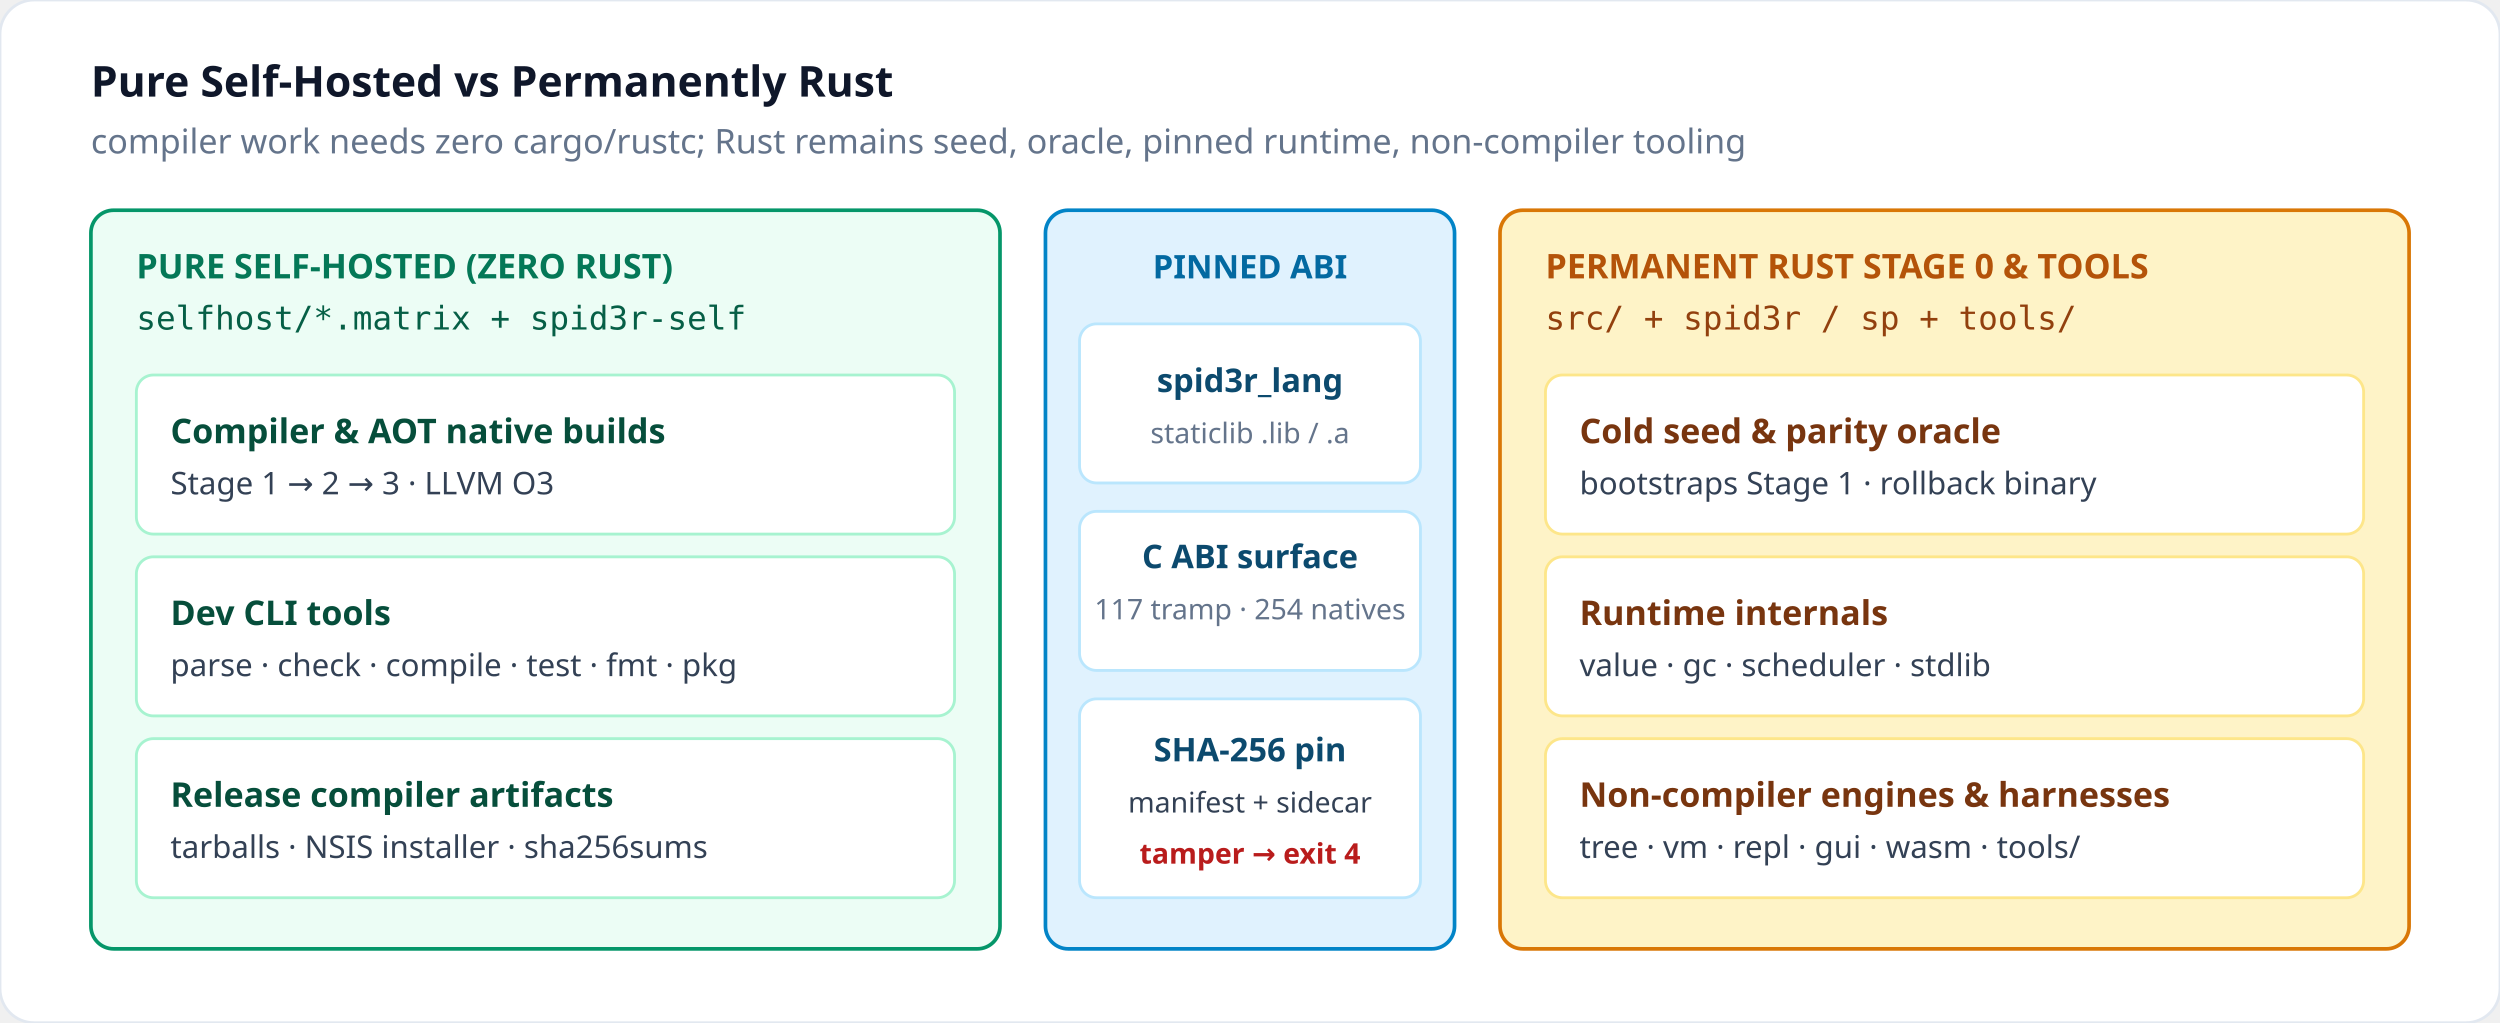
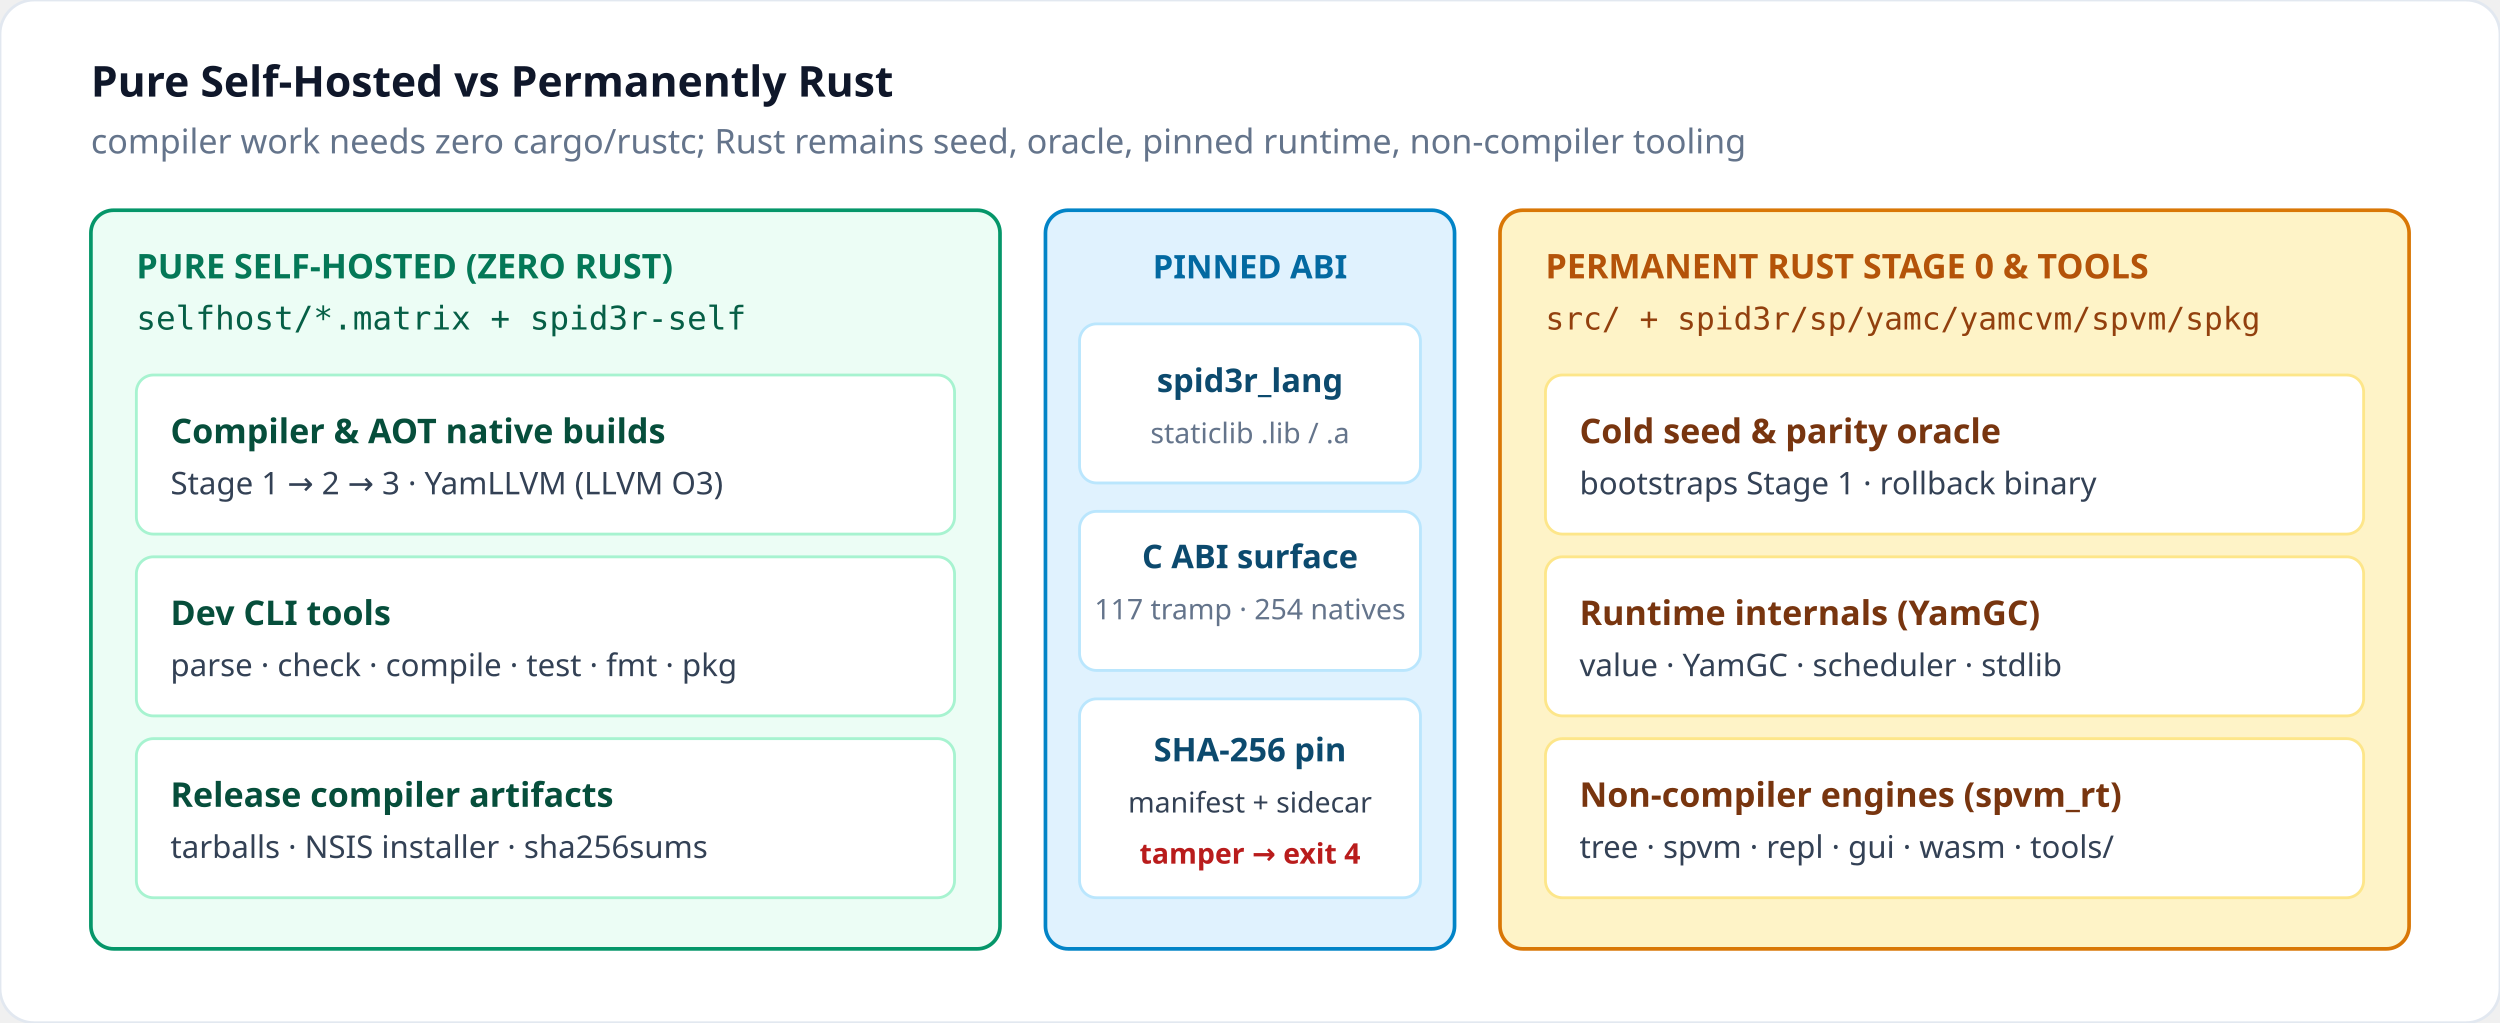
<svg xmlns="http://www.w3.org/2000/svg" viewBox="0 0 880 360" width="880" height="360" role="img">
  <rect x="0" y="0" width="880" height="360" rx="12" fill="#FFFFFF" stroke="#E2E8F0" stroke-width="1" />
  <text x="32" y="34" font-family="ui-sans-serif, system-ui, sans-serif" font-size="15" font-weight="700" fill="#0F172A">Pure Self-Hosted vs Permanently Rust</text>
  <text x="32" y="54" font-family="ui-sans-serif, system-ui, sans-serif" font-size="12" fill="#64748B">compiler work needs zero cargo/rustc; Rust remains seed, oracle, pinned runtime, non-compiler tooling</text>
  <rect x="32" y="74" width="320" height="260" rx="8" fill="#ECFDF5" stroke="#059669" stroke-width="1.3" />
  <text x="48" y="98" font-family="ui-sans-serif, system-ui, sans-serif" font-size="12" font-weight="700" fill="#047857">PURE SELF-HOSTED (ZERO RUST)</text>
  <text x="48" y="116" font-family="ui-monospace, SFMono-Regular, Menlo, Consolas, monospace" font-size="11.5" fill="#065F46">selfhost/*.matrix + spid3r-self</text>
  <rect x="48" y="132" width="288" height="56" rx="6" fill="#FFFFFF" stroke="#A7F3D0" stroke-width="1" />
  <text x="60" y="156" font-family="ui-sans-serif, system-ui, sans-serif" font-size="12" font-weight="600" fill="#064E3B">Compiler &amp; AOT native builds</text>
-   <text x="60" y="174" font-family="ui-sans-serif, system-ui, sans-serif" font-size="11" fill="#334155">Stage 1 → 2 → 3 · LLVM O3</text>
+   <text x="60" y="174" font-family="ui-sans-serif, system-ui, sans-serif" font-size="11" fill="#334155">Stage 1 → 2 → 3 · YamLLVM (LLVM O3)</text>
  <rect x="48" y="196" width="288" height="56" rx="6" fill="#FFFFFF" stroke="#A7F3D0" stroke-width="1" />
  <text x="60" y="220" font-family="ui-sans-serif, system-ui, sans-serif" font-size="12" font-weight="600" fill="#064E3B">Dev CLI tools</text>
  <text x="60" y="238" font-family="ui-sans-serif, system-ui, sans-serif" font-size="11" fill="#334155">parse · check · compile · test · fmt · pkg</text>
  <rect x="48" y="260" width="288" height="56" rx="6" fill="#FFFFFF" stroke="#A7F3D0" stroke-width="1" />
  <text x="60" y="284" font-family="ui-sans-serif, system-ui, sans-serif" font-size="12" font-weight="600" fill="#064E3B">Release compiler artifacts</text>
  <text x="60" y="302" font-family="ui-sans-serif, system-ui, sans-serif" font-size="11" fill="#334155">tarballs · NSIS installer · sha256sums</text>
  <rect x="368" y="74" width="144" height="260" rx="8" fill="#E0F2FE" stroke="#0284C7" stroke-width="1.3" />
  <text x="440" y="98" text-anchor="middle" font-family="ui-sans-serif, system-ui, sans-serif" font-size="11.5" font-weight="700" fill="#0369A1">PINNED ABI</text>
  <rect x="380" y="114" width="120" height="56" rx="6" fill="#FFFFFF" stroke="#BAE6FD" stroke-width="1" />
  <text x="440" y="138" text-anchor="middle" font-family="ui-sans-serif, system-ui, sans-serif" font-size="11.5" font-weight="600" fill="#0C4A6E">spid3r_lang</text>
  <text x="440" y="156" text-anchor="middle" font-family="ui-sans-serif, system-ui, sans-serif" font-size="10" fill="#64748B">staticlib .lib / .a</text>
  <rect x="380" y="180" width="120" height="56" rx="6" fill="#FFFFFF" stroke="#BAE6FD" stroke-width="1" />
  <text x="440" y="200" text-anchor="middle" font-family="ui-sans-serif, system-ui, sans-serif" font-size="11.5" font-weight="600" fill="#0C4A6E">C ABI surface</text>
  <text x="440" y="218" text-anchor="middle" font-family="ui-sans-serif, system-ui, sans-serif" font-size="10" fill="#64748B">117 tramp · 254 natives</text>
  <rect x="380" y="246" width="120" height="70" rx="6" fill="#FFFFFF" stroke="#BAE6FD" stroke-width="1" />
  <text x="440" y="268" text-anchor="middle" font-family="ui-sans-serif, system-ui, sans-serif" font-size="11.5" font-weight="600" fill="#0C4A6E">SHA-256 pin</text>
  <text x="440" y="286" text-anchor="middle" font-family="ui-sans-serif, system-ui, sans-serif" font-size="10" fill="#334155">manifest + sidecar</text>
  <text x="440" y="304" text-anchor="middle" font-family="ui-sans-serif, system-ui, sans-serif" font-size="10" font-weight="600" fill="#B91C1C">tamper → exit 4</text>
  <rect x="528" y="74" width="320" height="260" rx="8" fill="#FEF3C7" stroke="#D97706" stroke-width="1.3" />
  <text x="544" y="98" font-family="ui-sans-serif, system-ui, sans-serif" font-size="12" font-weight="700" fill="#B45309">PERMANENT RUST STAGE 0 &amp; TOOLS</text>
-   <text x="544" y="116" font-family="ui-monospace, SFMono-Regular, Menlo, Consolas, monospace" font-size="11.5" fill="#92400E">src/ + spid3r / sp + tools/</text>
+   <text x="544" y="116" font-family="ui-monospace, SFMono-Regular, Menlo, Consolas, monospace" font-size="11" fill="#92400E">src/ + spid3r/sp/yamc/yamcvm/spvm/spkg</text>
  <rect x="544" y="132" width="288" height="56" rx="6" fill="#FFFFFF" stroke="#FDE68A" stroke-width="1" />
  <text x="556" y="156" font-family="ui-sans-serif, system-ui, sans-serif" font-size="12" font-weight="600" fill="#78350F">Cold seed &amp; parity oracle</text>
  <text x="556" y="174" font-family="ui-sans-serif, system-ui, sans-serif" font-size="11" fill="#334155">bootstraps Stage 1 · rollback binary</text>
  <rect x="544" y="196" width="288" height="56" rx="6" fill="#FFFFFF" stroke="#FDE68A" stroke-width="1" />
-   <text x="556" y="220" font-family="ui-sans-serif, system-ui, sans-serif" font-size="12" font-weight="600" fill="#78350F">Runtime internals</text>
-   <text x="556" y="238" font-family="ui-sans-serif, system-ui, sans-serif" font-size="11" fill="#334155">value · gc · scheduler · stdlib</text>
+   <text x="556" y="220" font-family="ui-sans-serif, system-ui, sans-serif" font-size="12" font-weight="600" fill="#78350F">Runtime internals (YamGC)</text>
+   <text x="556" y="238" font-family="ui-sans-serif, system-ui, sans-serif" font-size="11" fill="#334155">value · YamGC · scheduler · stdlib</text>
  <rect x="544" y="260" width="288" height="56" rx="6" fill="#FFFFFF" stroke="#FDE68A" stroke-width="1" />
-   <text x="556" y="284" font-family="ui-sans-serif, system-ui, sans-serif" font-size="12" font-weight="600" fill="#78350F">Non-compiler engines &amp; harnesses</text>
-   <text x="556" y="302" font-family="ui-sans-serif, system-ui, sans-serif" font-size="11" fill="#334155">tree · vm · repl · gui · wasm · tools/</text>
+   <text x="556" y="284" font-family="ui-sans-serif, system-ui, sans-serif" font-size="12" font-weight="600" fill="#78350F">Non-compiler engines (spvm_rt)</text>
+   <text x="556" y="302" font-family="ui-sans-serif, system-ui, sans-serif" font-size="11" fill="#334155">tree · spvm · repl · gui · wasm · tools/</text>
</svg>
